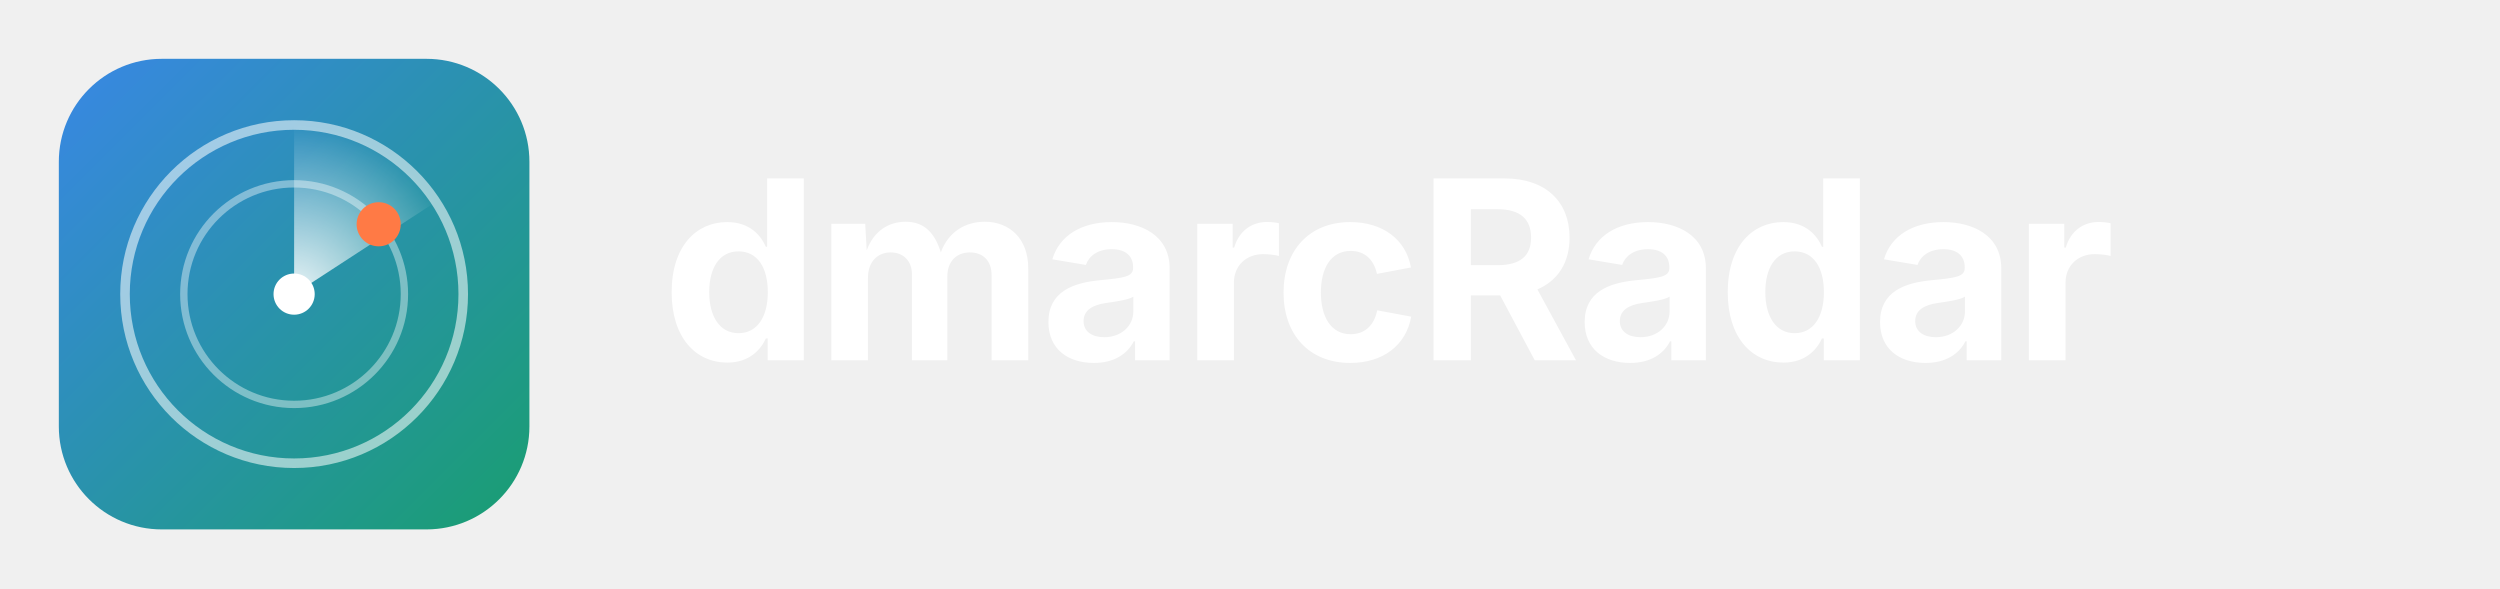
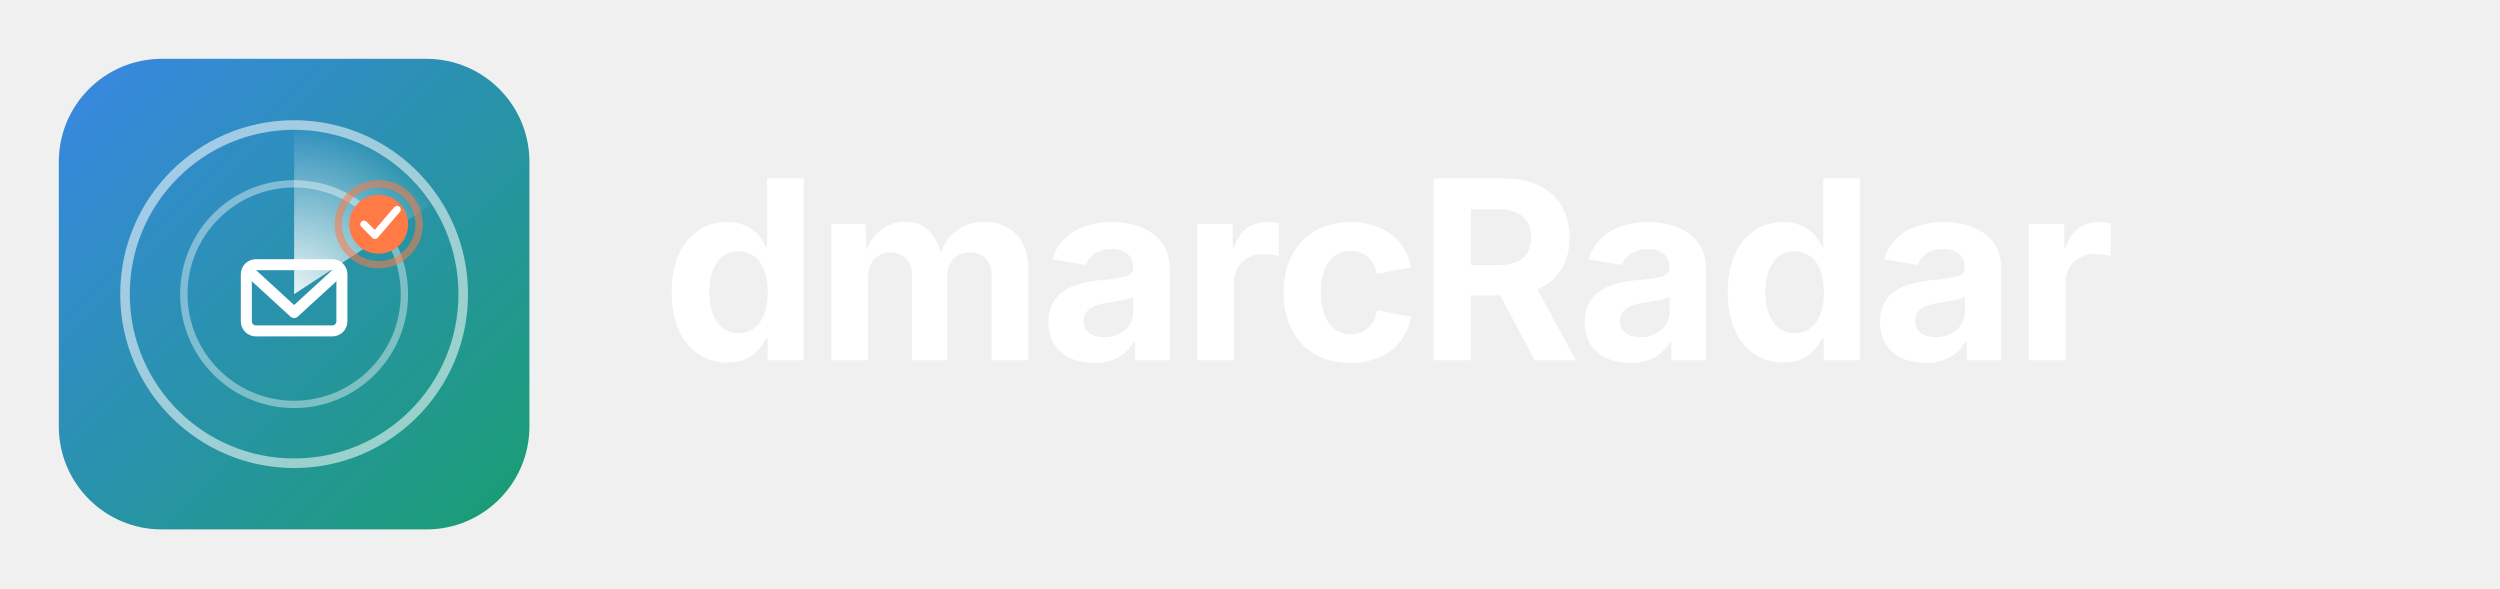
<svg xmlns="http://www.w3.org/2000/svg" width="340" height="80" viewBox="0 0 340 80">
  <defs>
    <linearGradient id="bg" x1="0" y1="0" x2="64" y2="64" gradientUnits="userSpaceOnUse">
      <stop offset="0" stop-color="#3987e5" />
      <stop offset="1" stop-color="#199e70" />
    </linearGradient>
    <radialGradient id="sweep" cx="32" cy="32" r="23" gradientUnits="userSpaceOnUse">
      <stop offset="0" stop-color="#ffffff" stop-opacity="0.9" />
      <stop offset="1" stop-color="#ffffff" stop-opacity="0" />
    </radialGradient>
  </defs>
  <g transform="translate(8, 8)">
    <rect width="64" height="64" rx="14" fill="url(#bg)" />
    <path d="M32 32 L32 7.5 A24.5 24.5 0 0 1 52.2 18.85 Z" fill="url(#sweep)" />
    <circle cx="32" cy="32" r="23" fill="none" stroke="#ffffff" stroke-opacity="0.55" stroke-width="1.3" />
    <circle cx="32" cy="32" r="15" fill="none" stroke="#ffffff" stroke-opacity="0.4" stroke-width="1" />
-     <circle cx="32" cy="32" r="2.8" fill="#ffffff" />
-     <circle cx="43.5" cy="22.5" r="3" fill="#ff7a45" />
+     <rect x="25.5" y="28" width="13" height="9" rx="1.3" fill="none" stroke="#ffffff" stroke-width="1.5" />
+     <path d="M26 29 L32 34.5 L38 29" fill="none" stroke="#ffffff" stroke-width="1.5" stroke-linecap="round" stroke-linejoin="round" />
+     <circle cx="43.5" cy="22.5" r="5.5" fill="none" stroke="#ff7a45" stroke-opacity="0.55" stroke-width="1" />
+     <circle cx="43.5" cy="22.5" r="4" fill="#ff7a45" />
+     <path d="M41.5 22.5 L43 24 L46 20.5" fill="none" stroke="#ffffff" stroke-width="1" stroke-linecap="round" stroke-linejoin="round" />
  </g>
  <text x="90" y="49" font-family="system-ui, -apple-system, 'Segoe UI', sans-serif" font-size="34" font-weight="700" fill="#ffffff" letter-spacing="-0.5">dmarcRadar</text>
</svg>
